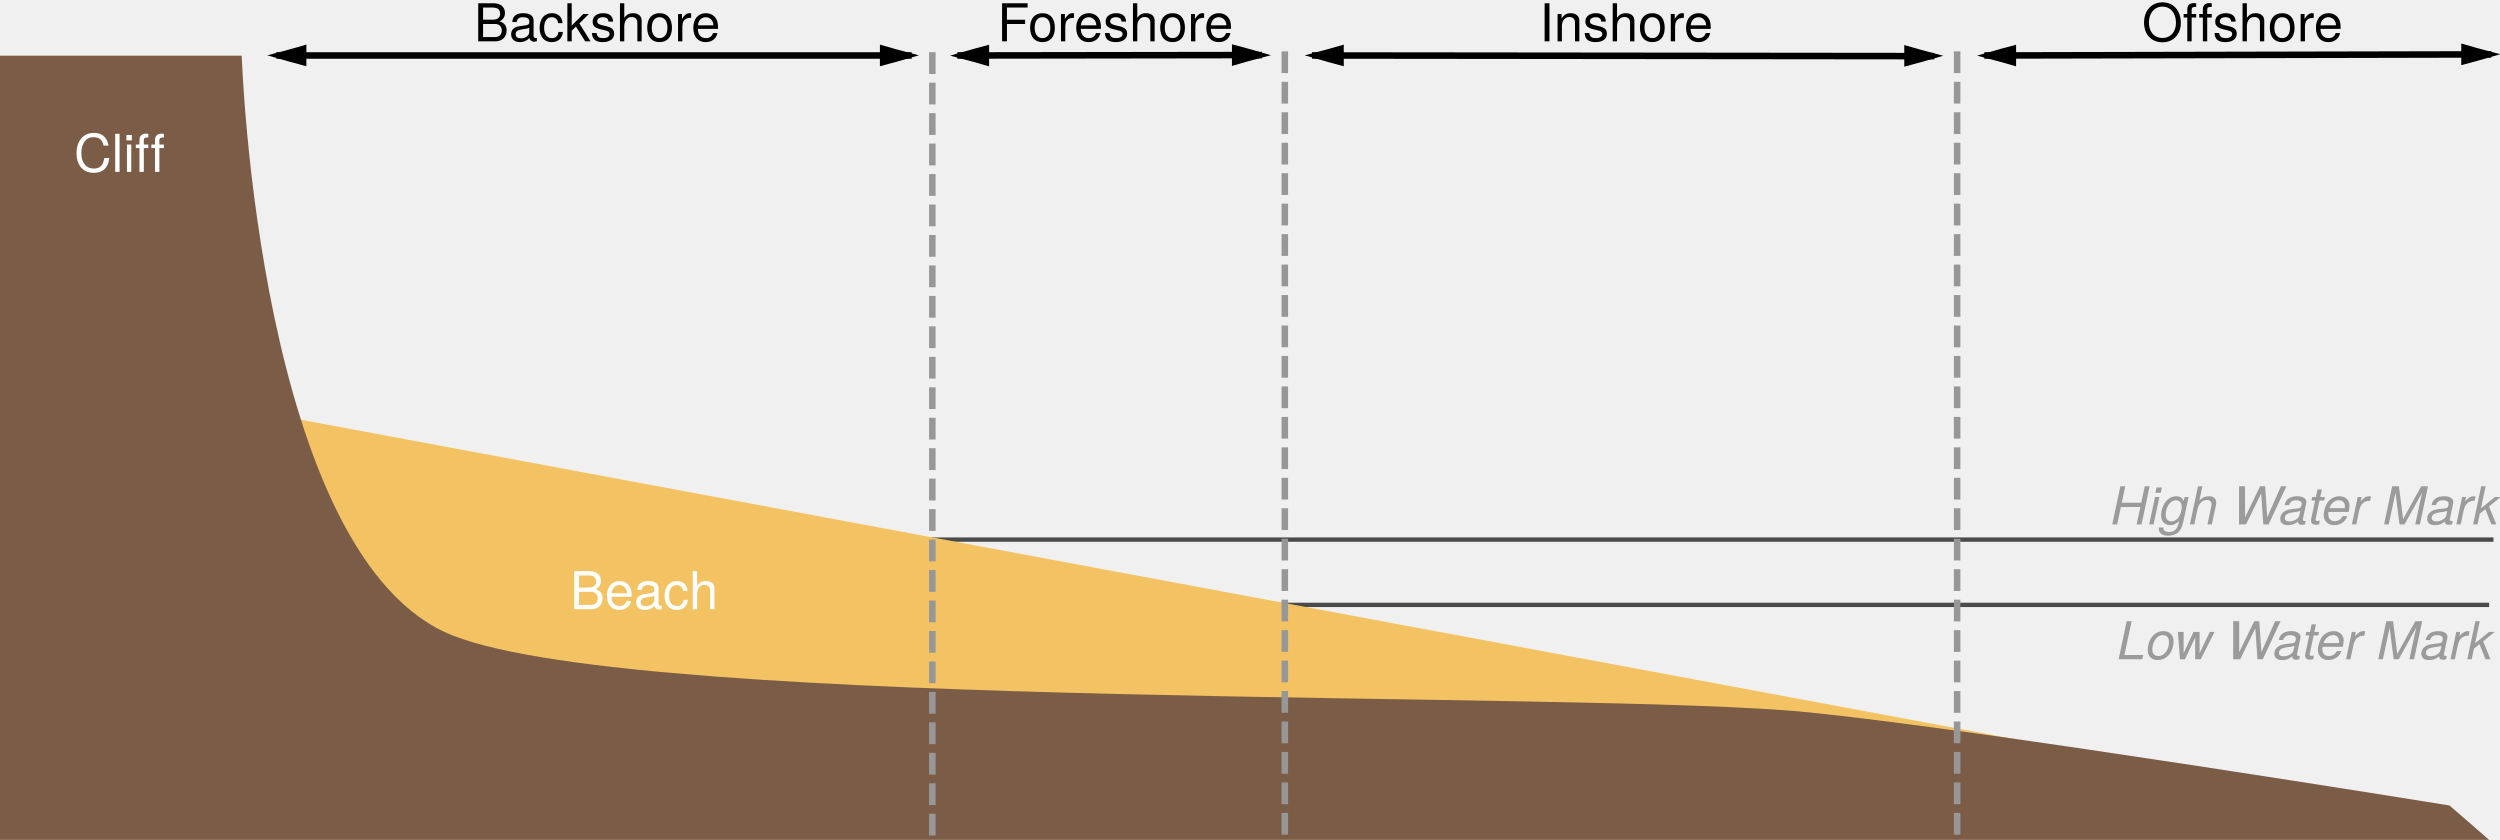
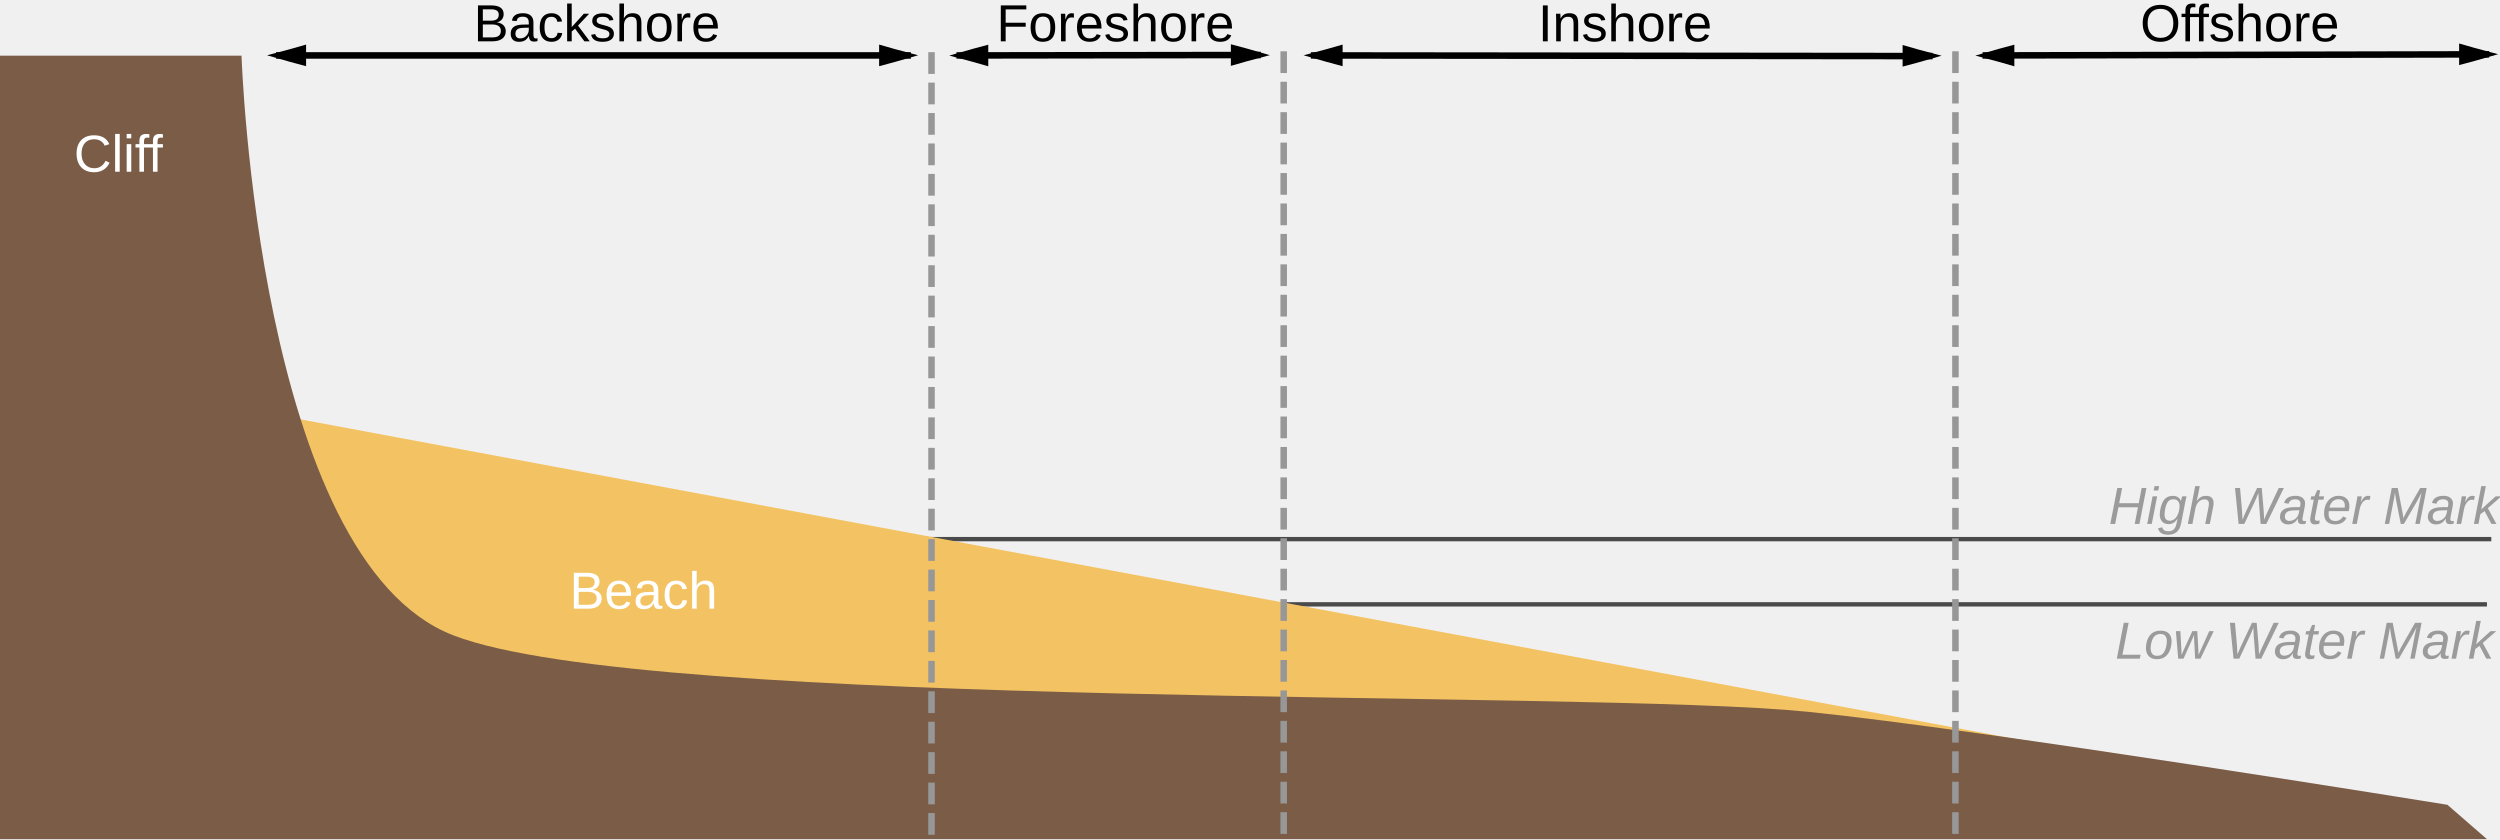
- <svg xmlns="http://www.w3.org/2000/svg" width="1149" height="386" viewBox="0" version="1.1">
+ <svg xmlns="http://www.w3.org/2000/svg" width="1150" height="386" viewBox="0" version="1.1">
  <description>Created with Sketch (http://www.bohemiancoding.com/sketch)</description>
+   <style>text{font-family:"Helvetica Neue","Arial",sans-serif;font-size:24px;font-weight:lighter;}</style>
  <g stroke="none" stroke-width="1" fill="none" fill-rule="evenodd">
    <path d="M1143 278L327.5 278" stroke="#4A4A4A" stroke-width="2" stroke-linecap="square" />
    <path d="M175 246L577.2 246 1145 246" stroke="#4A4A4A" stroke-width="2" stroke-linecap="square" transform="translate(659.5, 247) scale(1, -1) translate(-659.5, -247) " />
    <path d="M128 191L1088 369.9 720.4 373.8 143.4 380 128 191Z" fill="#F3C363" />
    <path d="M111.1 25.6C111.1 25.6 118.7 257.4 208.4 292.2 298 327.1 728 317 831.4 327.4 911.7 335.5 1125.8 370.2 1125.8 370.2L1144 386 0 386 0 25.6 111.1 25.6Z" fill="#7B5C47" />
    <path d="M441.5 25.5L578.5 25.3" stroke="#000000" stroke-width="3" stroke-linecap="square" />
    <path d="M578.5 25.3C574.7 24.2 571.5 23.3 567.7 22.3 567.7 24.4 567.7 26.2 567.7 28.3 571.5 27.2 574.7 26.3 578.5 25.3 578.5 25.3 578.5 25.3 578.5 25.3Z" stroke="#000000" stroke-width="3" stroke-linecap="square" />
    <path d="M442.3 25.5C446.1 24.4 449.3 23.5 453.1 22.5 453.1 24.6 453.1 26.4 453.1 28.5 449.3 27.4 446.1 26.5 442.3 25.5 442.3 25.5 442.3 25.5 442.3 25.5Z" stroke="#000000" stroke-width="3" stroke-linecap="square" />
    <path d="M417.5 25.5L128.5 25.5" stroke="#000000" stroke-width="3" stroke-linecap="square" />
    <path d="M128.5 25.5C132.3 26.6 135.5 27.5 139.3 28.5 139.3 26.4 139.3 24.6 139.3 22.5 135.5 23.6 132.3 24.5 128.5 25.5 128.5 25.5 128.5 25.5 128.5 25.5Z" stroke="#000000" stroke-width="3" stroke-linecap="square" />
    <path d="M416.7 25.5C412.9 26.6 409.7 27.5 405.9 28.5 405.9 26.4 405.9 24.6 405.9 22.5 409.7 23.6 412.9 24.5 416.7 25.5 416.7 25.5 416.7 25.5 416.7 25.5Z" stroke="#000000" stroke-width="3" stroke-linecap="square" />
    <path d="M604.5 25.5L887.5 25.8" stroke="#000000" stroke-width="3" stroke-linecap="square" />
    <path d="M887.5 25.7C883.7 24.7 880.5 23.8 876.7 22.7 876.7 24.8 876.7 26.6 876.7 28.7 880.5 27.7 883.7 26.8 887.5 25.7 887.5 25.7 887.5 25.7 887.5 25.7Z" stroke="#000000" stroke-width="3" stroke-linecap="square" />
    <path d="M605.3 25.5C609.1 24.5 612.3 23.6 616.1 22.5 616.1 24.6 616.1 26.4 616.1 28.5 612.3 27.5 609.1 26.6 605.3 25.5 605.3 25.5 605.3 25.5 605.3 25.5Z" stroke="#000000" stroke-width="3" stroke-linecap="square" />
    <path d="M913.5 25.5L1143.5 25" stroke="#000000" stroke-width="3" stroke-linecap="square" />
    <path d="M1143.5 25C1139.7 24 1136.5 23.1 1132.7 22 1132.7 24.1 1132.7 25.9 1132.7 28 1136.5 27 1139.7 26.1 1143.5 25 1143.5 25 1143.5 25 1143.5 25Z" stroke="#000000" stroke-width="3" stroke-linecap="square" />
    <path d="M914.3 25.5C918.1 24.4 921.3 23.5 925.1 22.5 925.1 24.6 925.1 26.4 925.1 28.5 921.3 27.4 918.1 26.5 914.3 25.5 914.3 25.5 914.3 25.5 914.3 25.5Z" stroke="#000000" stroke-width="3" stroke-linecap="square" />
-     <text font-family="Helvetica Neue" font-size="24" font-weight="lighter" fill="#000000">
+     <text fill="#000000">
      <tspan x="217.9" y="19">Backshore</tspan>
    </text>
-     <text font-family="Helvetica Neue" font-size="24" font-weight="lighter" fill="#000000">
+     <text fill="#000000">
      <tspan x="458.4" y="19">Foreshore</tspan>
    </text>
-     <text font-family="Helvetica Neue" font-size="24" font-weight="lighter" fill="#000000">
+     <text fill="#000000">
      <tspan x="707.5" y="19">Inshore</tspan>
    </text>
-     <text font-family="Helvetica Neue" font-size="24" font-weight="lighter" fill="#000000">
+     <text fill="#000000">
      <tspan x="984.5" y="19">Offshore</tspan>
    </text>
-     <text font-family="Helvetica Neue" font-size="24" font-style="italic" font-weight="lighter" fill="#9B9B9B">
+     <text font-style="italic" fill="#9B9B9B">
      <tspan x="970" y="241">High Water Mark</tspan>
    </text>
-     <text font-family="Helvetica Neue" font-size="24" font-style="italic" font-weight="lighter" fill="#9B9B9B">
+     <text font-style="italic" fill="#9B9B9B">
      <tspan x="973" y="303">Low Water Mark</tspan>
    </text>
    <path d="M899.5 25.1L899.5 385" stroke="#979797" stroke-width="3" stroke-linecap="square" stroke-dasharray="7" />
    <path d="M590.5 25.1L590.5 385" stroke="#979797" stroke-width="3" stroke-linecap="square" stroke-dasharray="7" />
    <path d="M428.5 25.5L428.5 384.6" stroke="#979797" stroke-width="3" stroke-linecap="square" stroke-dasharray="7" />
-     <text font-family="Helvetica Neue" font-size="24" font-weight="lighter" fill="#FFFFFF">
+     <text fill="#FFFFFF">
      <tspan x="262" y="280">Beach</tspan>
    </text>
-     <text font-family="Helvetica Neue" font-size="24" font-weight="lighter" fill="#FFFFFF">
+     <text fill="#FFFFFF">
      <tspan x="34" y="79">Cliff</tspan>
    </text>
  </g>
</svg>
